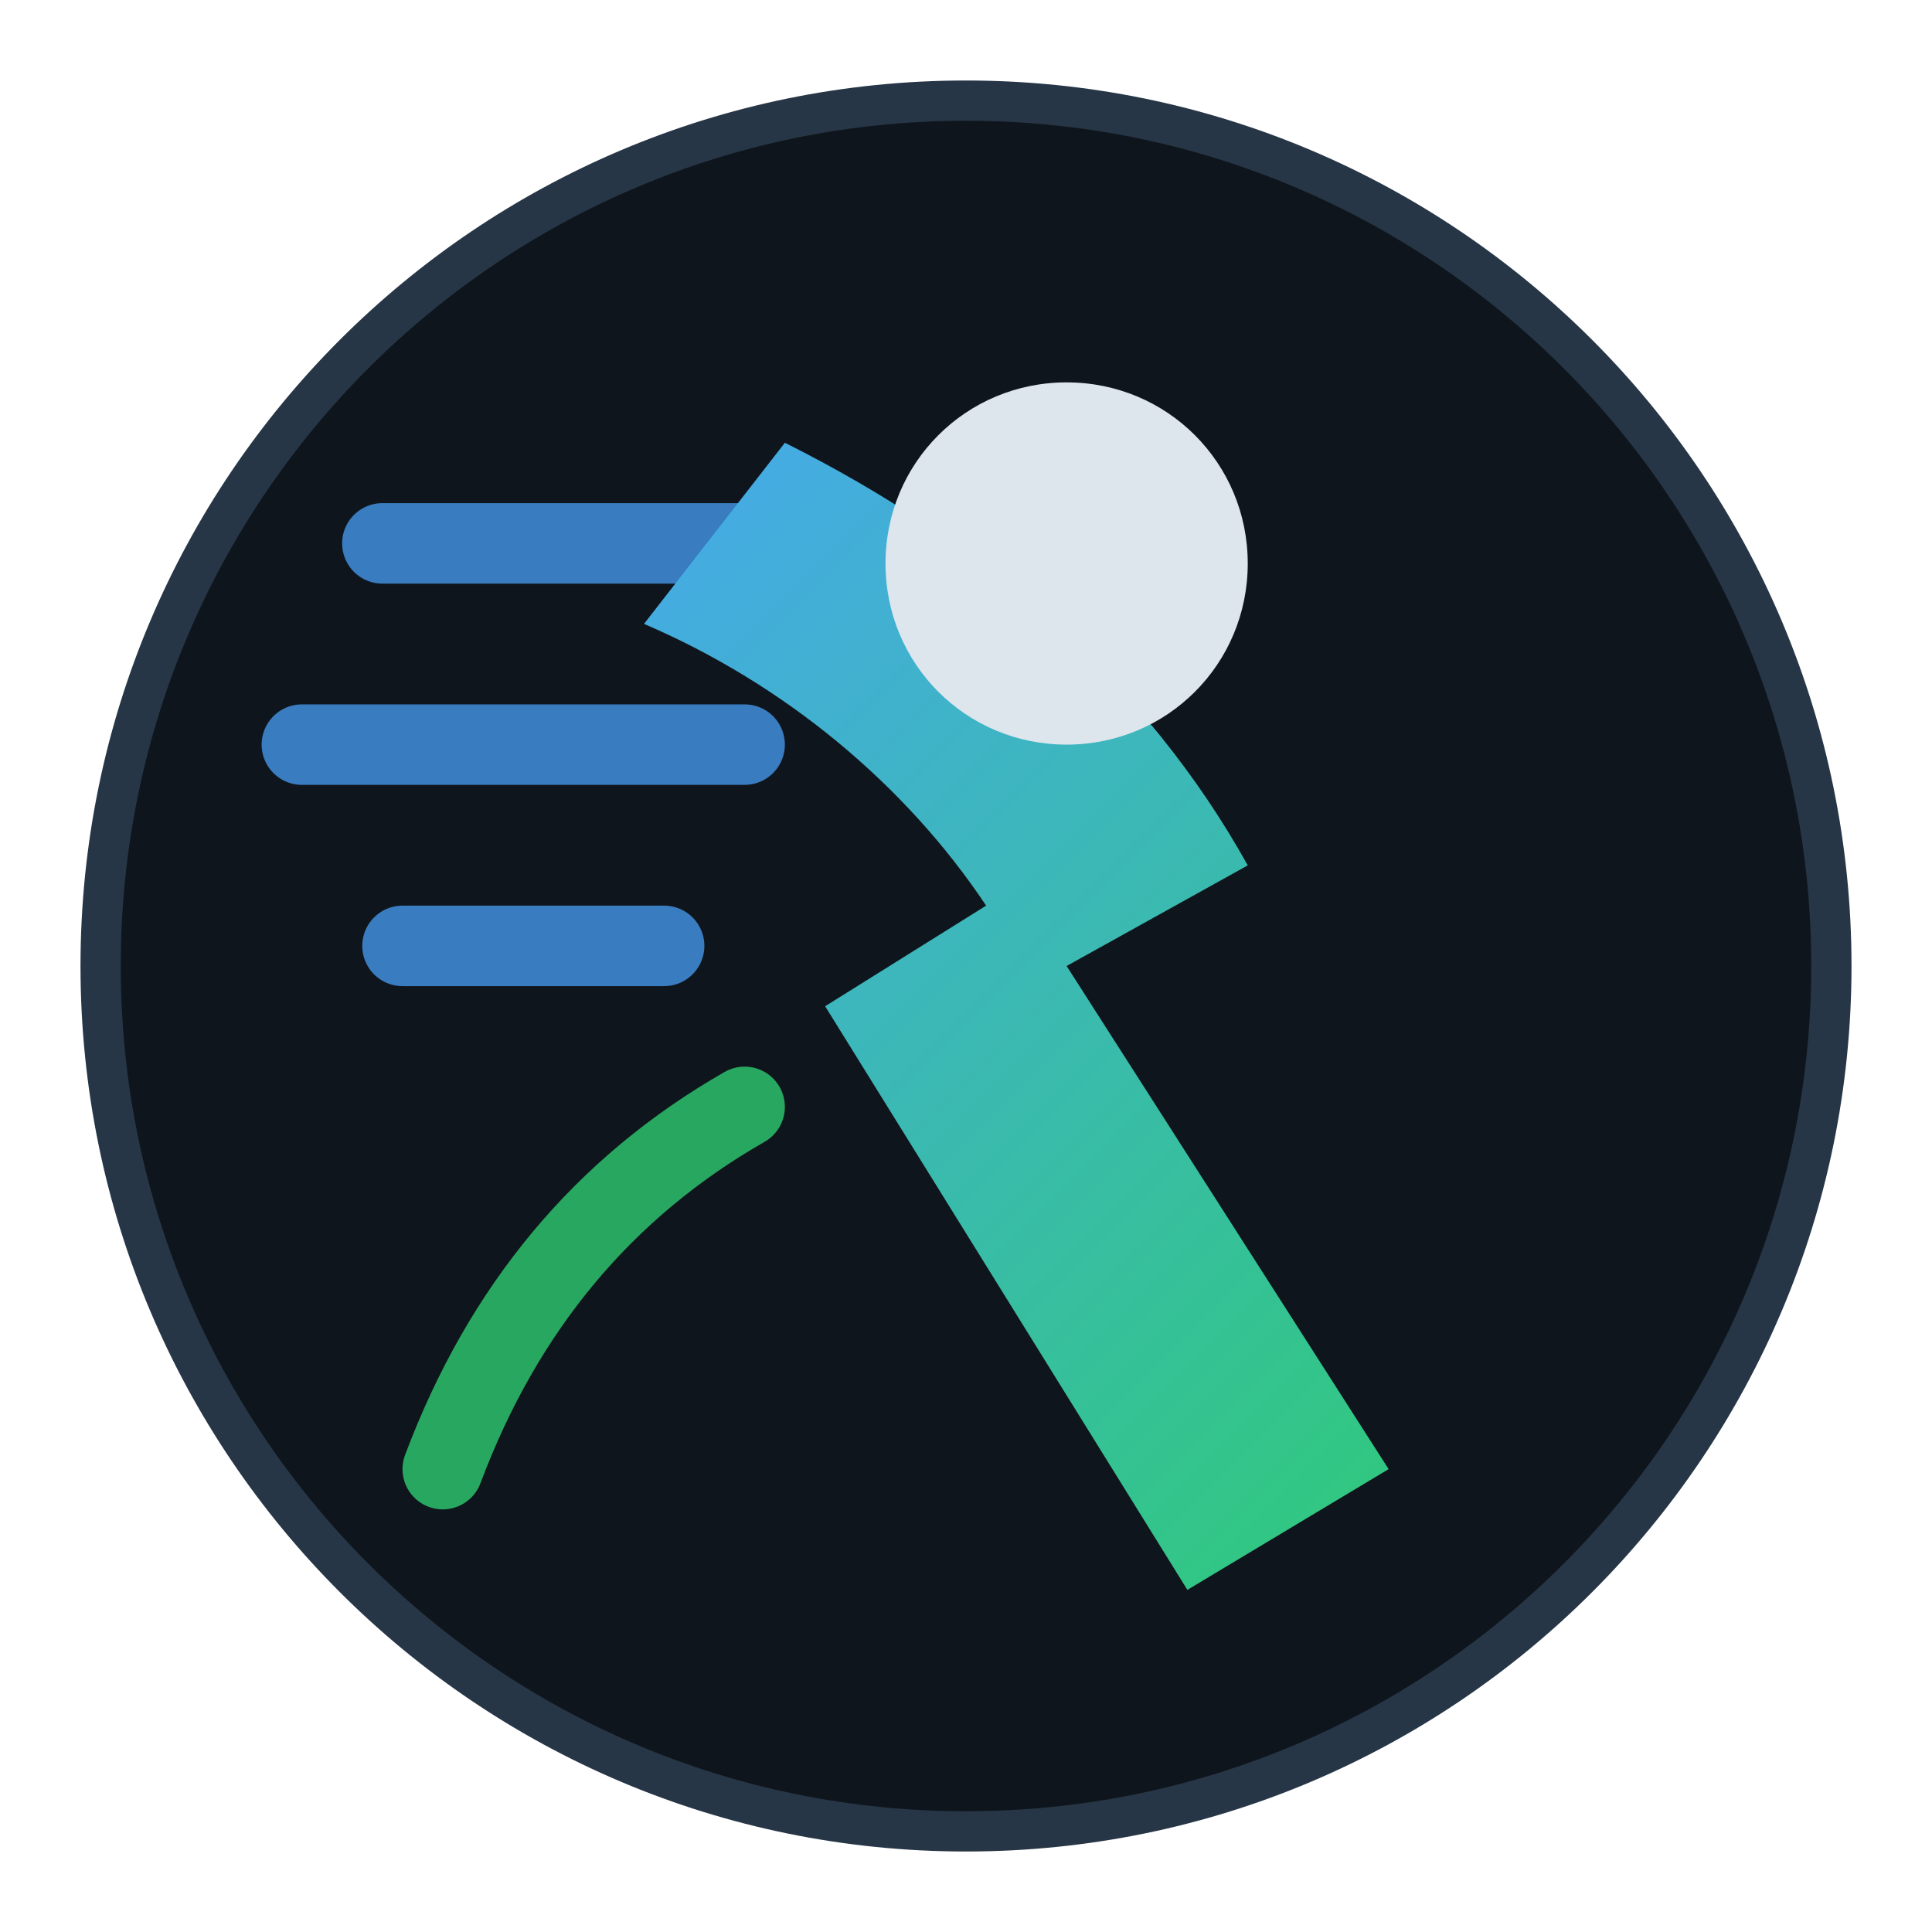
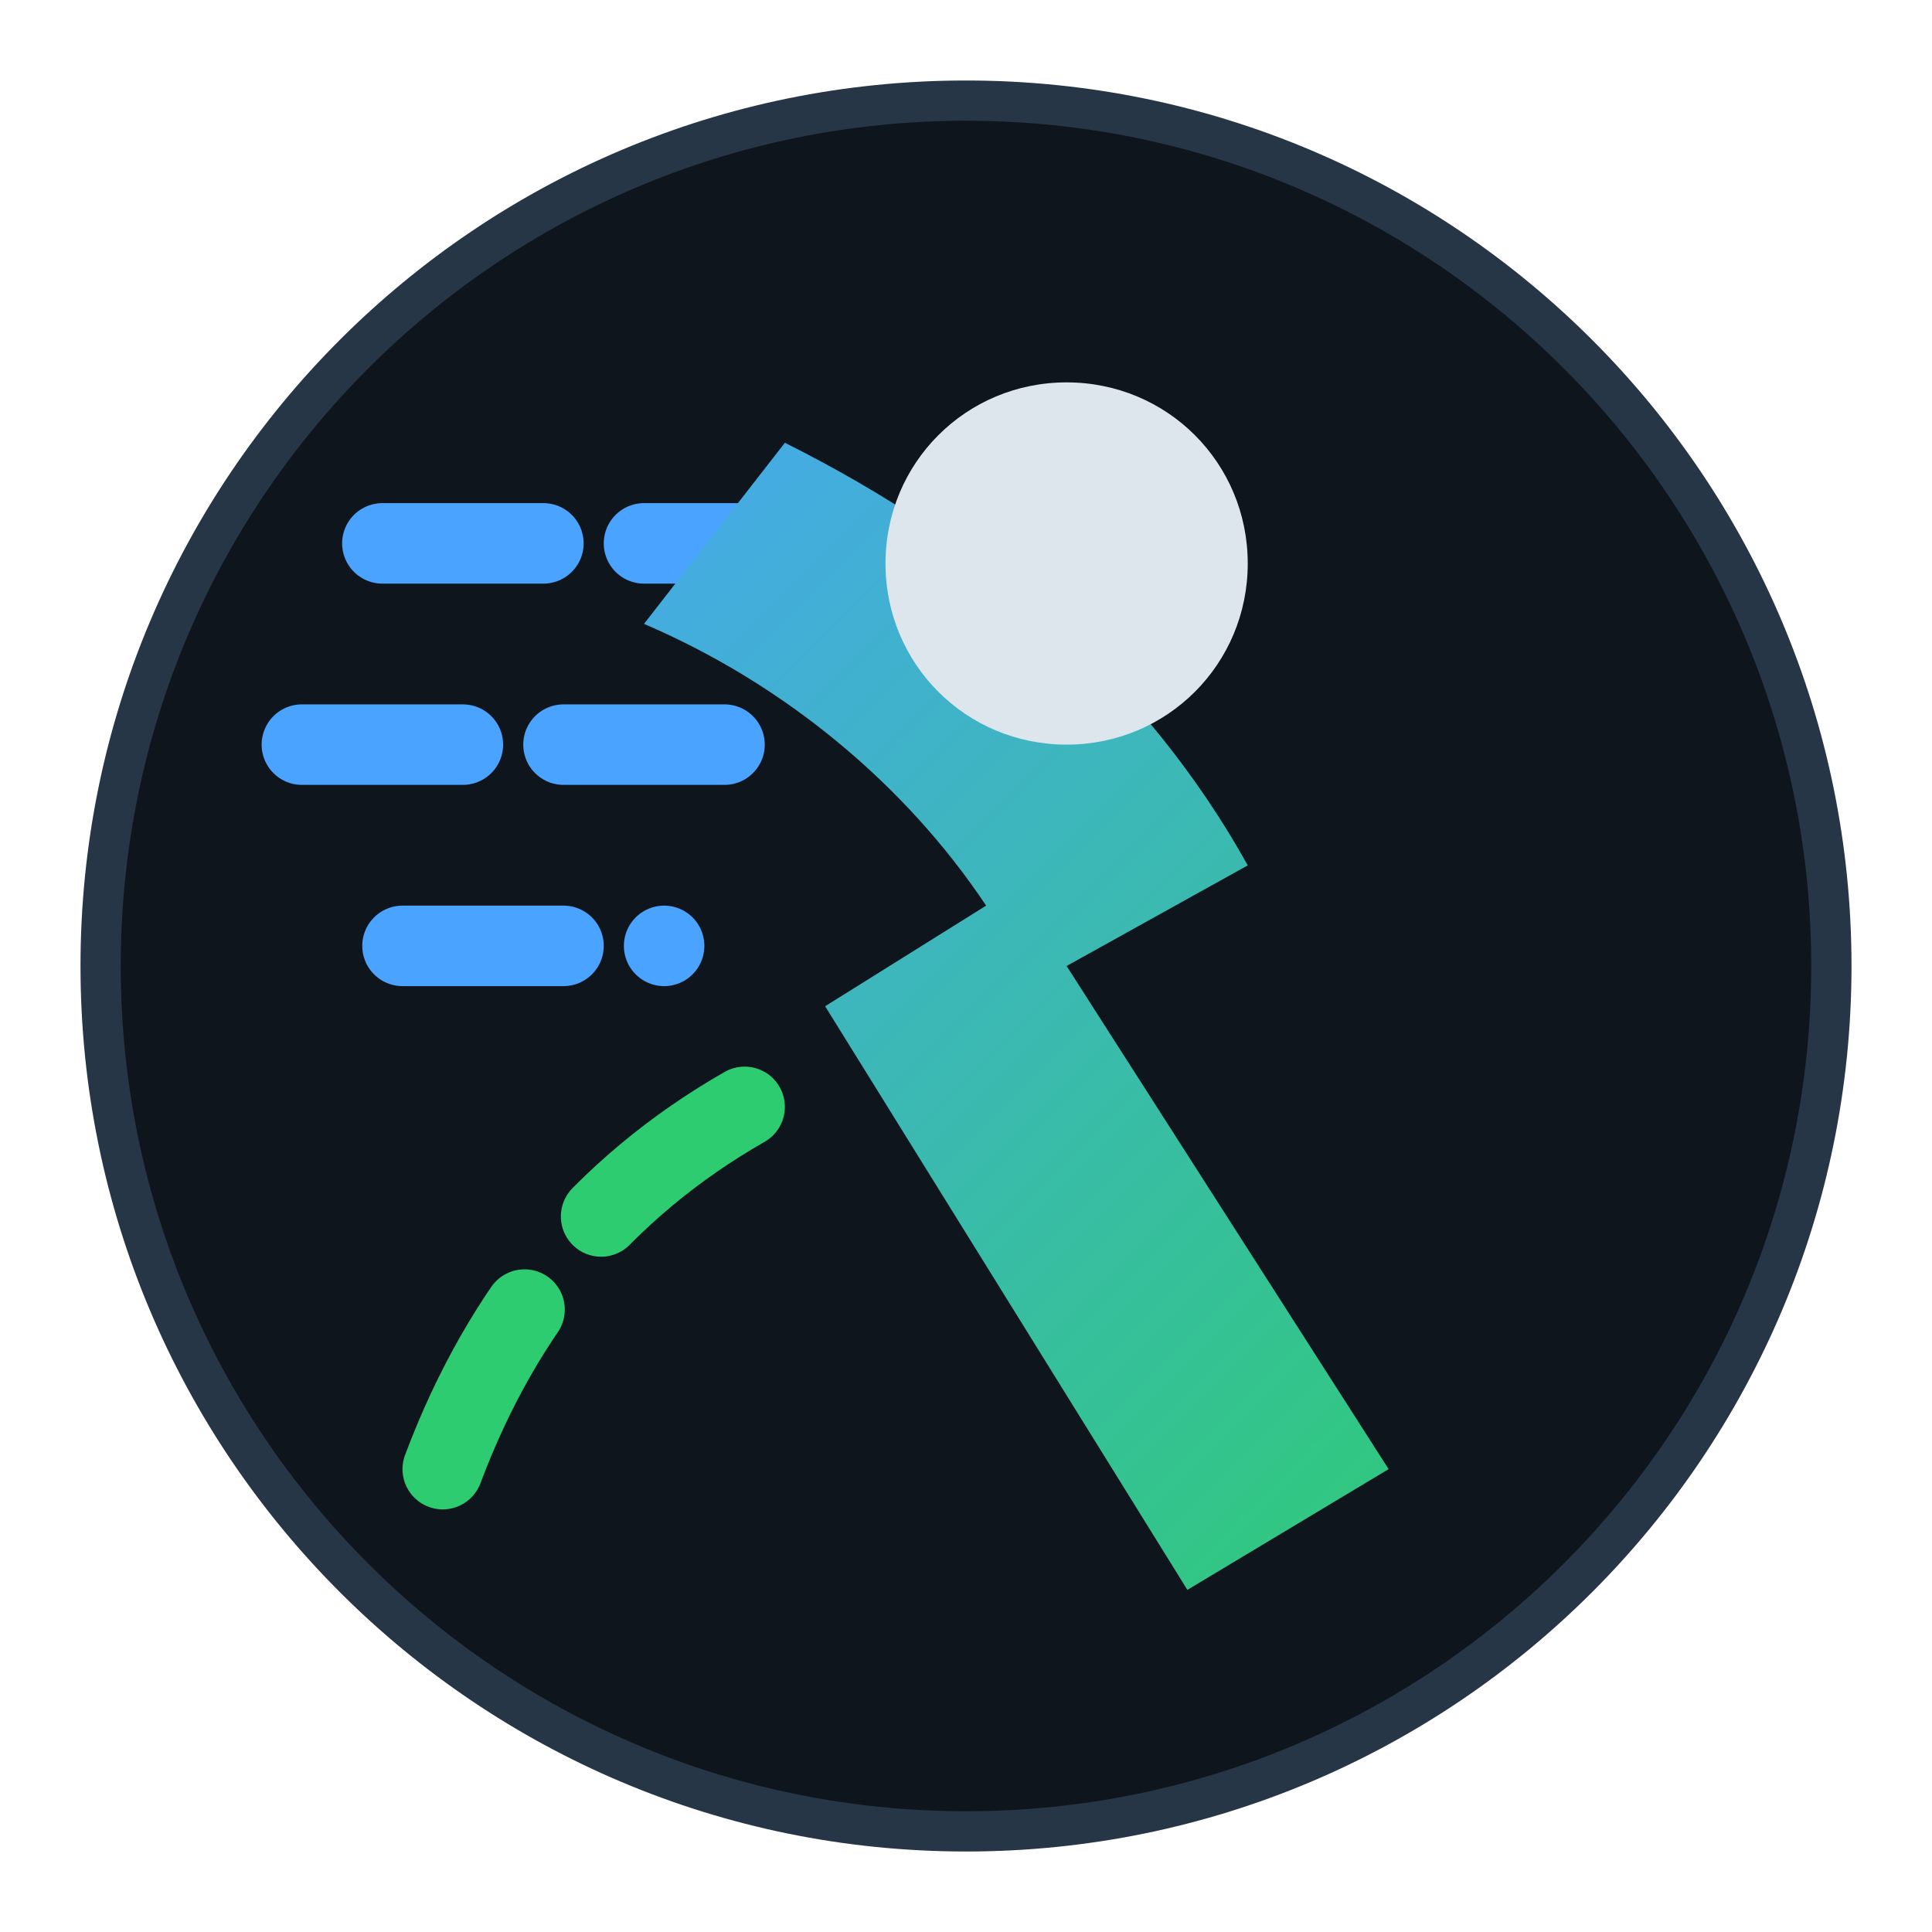
<svg xmlns="http://www.w3.org/2000/svg" viewBox="0 0 96 96" role="img" aria-labelledby="title desc">
  <defs>
    <linearGradient id="speed-gradient" x1="18" y1="18" x2="78" y2="78" gradientUnits="userSpaceOnUse">
      <stop offset="0" stop-color="#4aa3ff" />
      <stop offset="1" stop-color="#2ecc71" />
    </linearGradient>
  </defs>
+   <style>
+     #ai-loader-diver {
+       transform-box: fill-box;
+       transform-origin: center;
+       animation: ai-diver-flight 1.8s ease-in-out infinite;
+     }
+ 
+     .ai-speed-line {
+       stroke-dasharray: 8 5;
+       animation: ai-speed-flow 1.15s linear infinite;
+     }
+ 
+     .ai-speed-line:nth-child(2) {
+       animation-delay: -0.22s;
+     }
+ 
+     .ai-speed-line:nth-child(3) {
+       animation-delay: -0.44s;
+     }
+ 
+     #ai-loader-trail {
+       stroke-dasharray: 9 6;
+       animation: ai-trail-flow 1.35s linear infinite;
+     }
+ 
+     @keyframes ai-diver-flight {
+       0%, 100% { transform: translate(-1px, -2px) rotate(-1deg); }
+       50% { transform: translate(2px, 3px) rotate(2deg); }
+     }
+ 
+     @keyframes ai-speed-flow {
+       0% { stroke-dashoffset: 26; opacity: .28; }
+       45% { opacity: .9; }
+       100% { stroke-dashoffset: 0; opacity: .28; }
+     }
+ 
+     @keyframes ai-trail-flow {
+       0% { stroke-dashoffset: 30; opacity: .35; }
+       50% { opacity: .9; }
+       100% { stroke-dashoffset: 0; opacity: .35; }
+     }
+ 
+     @media (prefers-reduced-motion: reduce) {
+       #ai-loader-diver,
+       .ai-speed-line,
+       #ai-loader-trail {
+         animation: none;
+       }
+     }
+   </style>
  <circle cx="48" cy="48" r="43" fill="#0f151c" stroke="#263646" stroke-width="2" />
-   <path d="M19 27h24M15 37h22M20 47h13" fill="none" stroke="#4aa3ff" stroke-linecap="round" stroke-width="4" opacity=".72" />
-   <path d="M39 22c10 5 18 12 23 21l-9 5 16 25-10 6-18-29 8-5c-4-6-10-11-17-14z" fill="url(#speed-gradient)" />
-   <path d="M53 19c5 0 9 4 9 9s-4 9-9 9-9-4-9-9 4-9 9-9z" fill="#dde5ed" />
-   <path d="M37 55c-7 4-12 10-15 18" fill="none" stroke="#2ecc71" stroke-linecap="round" stroke-width="4" opacity=".8" />
+   <g id="ai-loader-speed-lines" fill="none" stroke="#4aa3ff" stroke-linecap="round" stroke-width="4">
+     <path class="ai-speed-line" d="M19 27h24" />
+     <path class="ai-speed-line" d="M15 37h22" />
+     <path class="ai-speed-line" d="M20 47h13" />
+   </g>
+   <g id="ai-loader-diver">
+     <path d="M39 22c10 5 18 12 23 21l-9 5 16 25-10 6-18-29 8-5c-4-6-10-11-17-14z" fill="url(#speed-gradient)" />
+     <path d="M53 19c5 0 9 4 9 9s-4 9-9 9-9-4-9-9 4-9 9-9z" fill="#dde5ed" />
+   </g>
+   <path id="ai-loader-trail" d="M37 55c-7 4-12 10-15 18" fill="none" stroke="#2ecc71" stroke-linecap="round" stroke-width="4" />
</svg>
